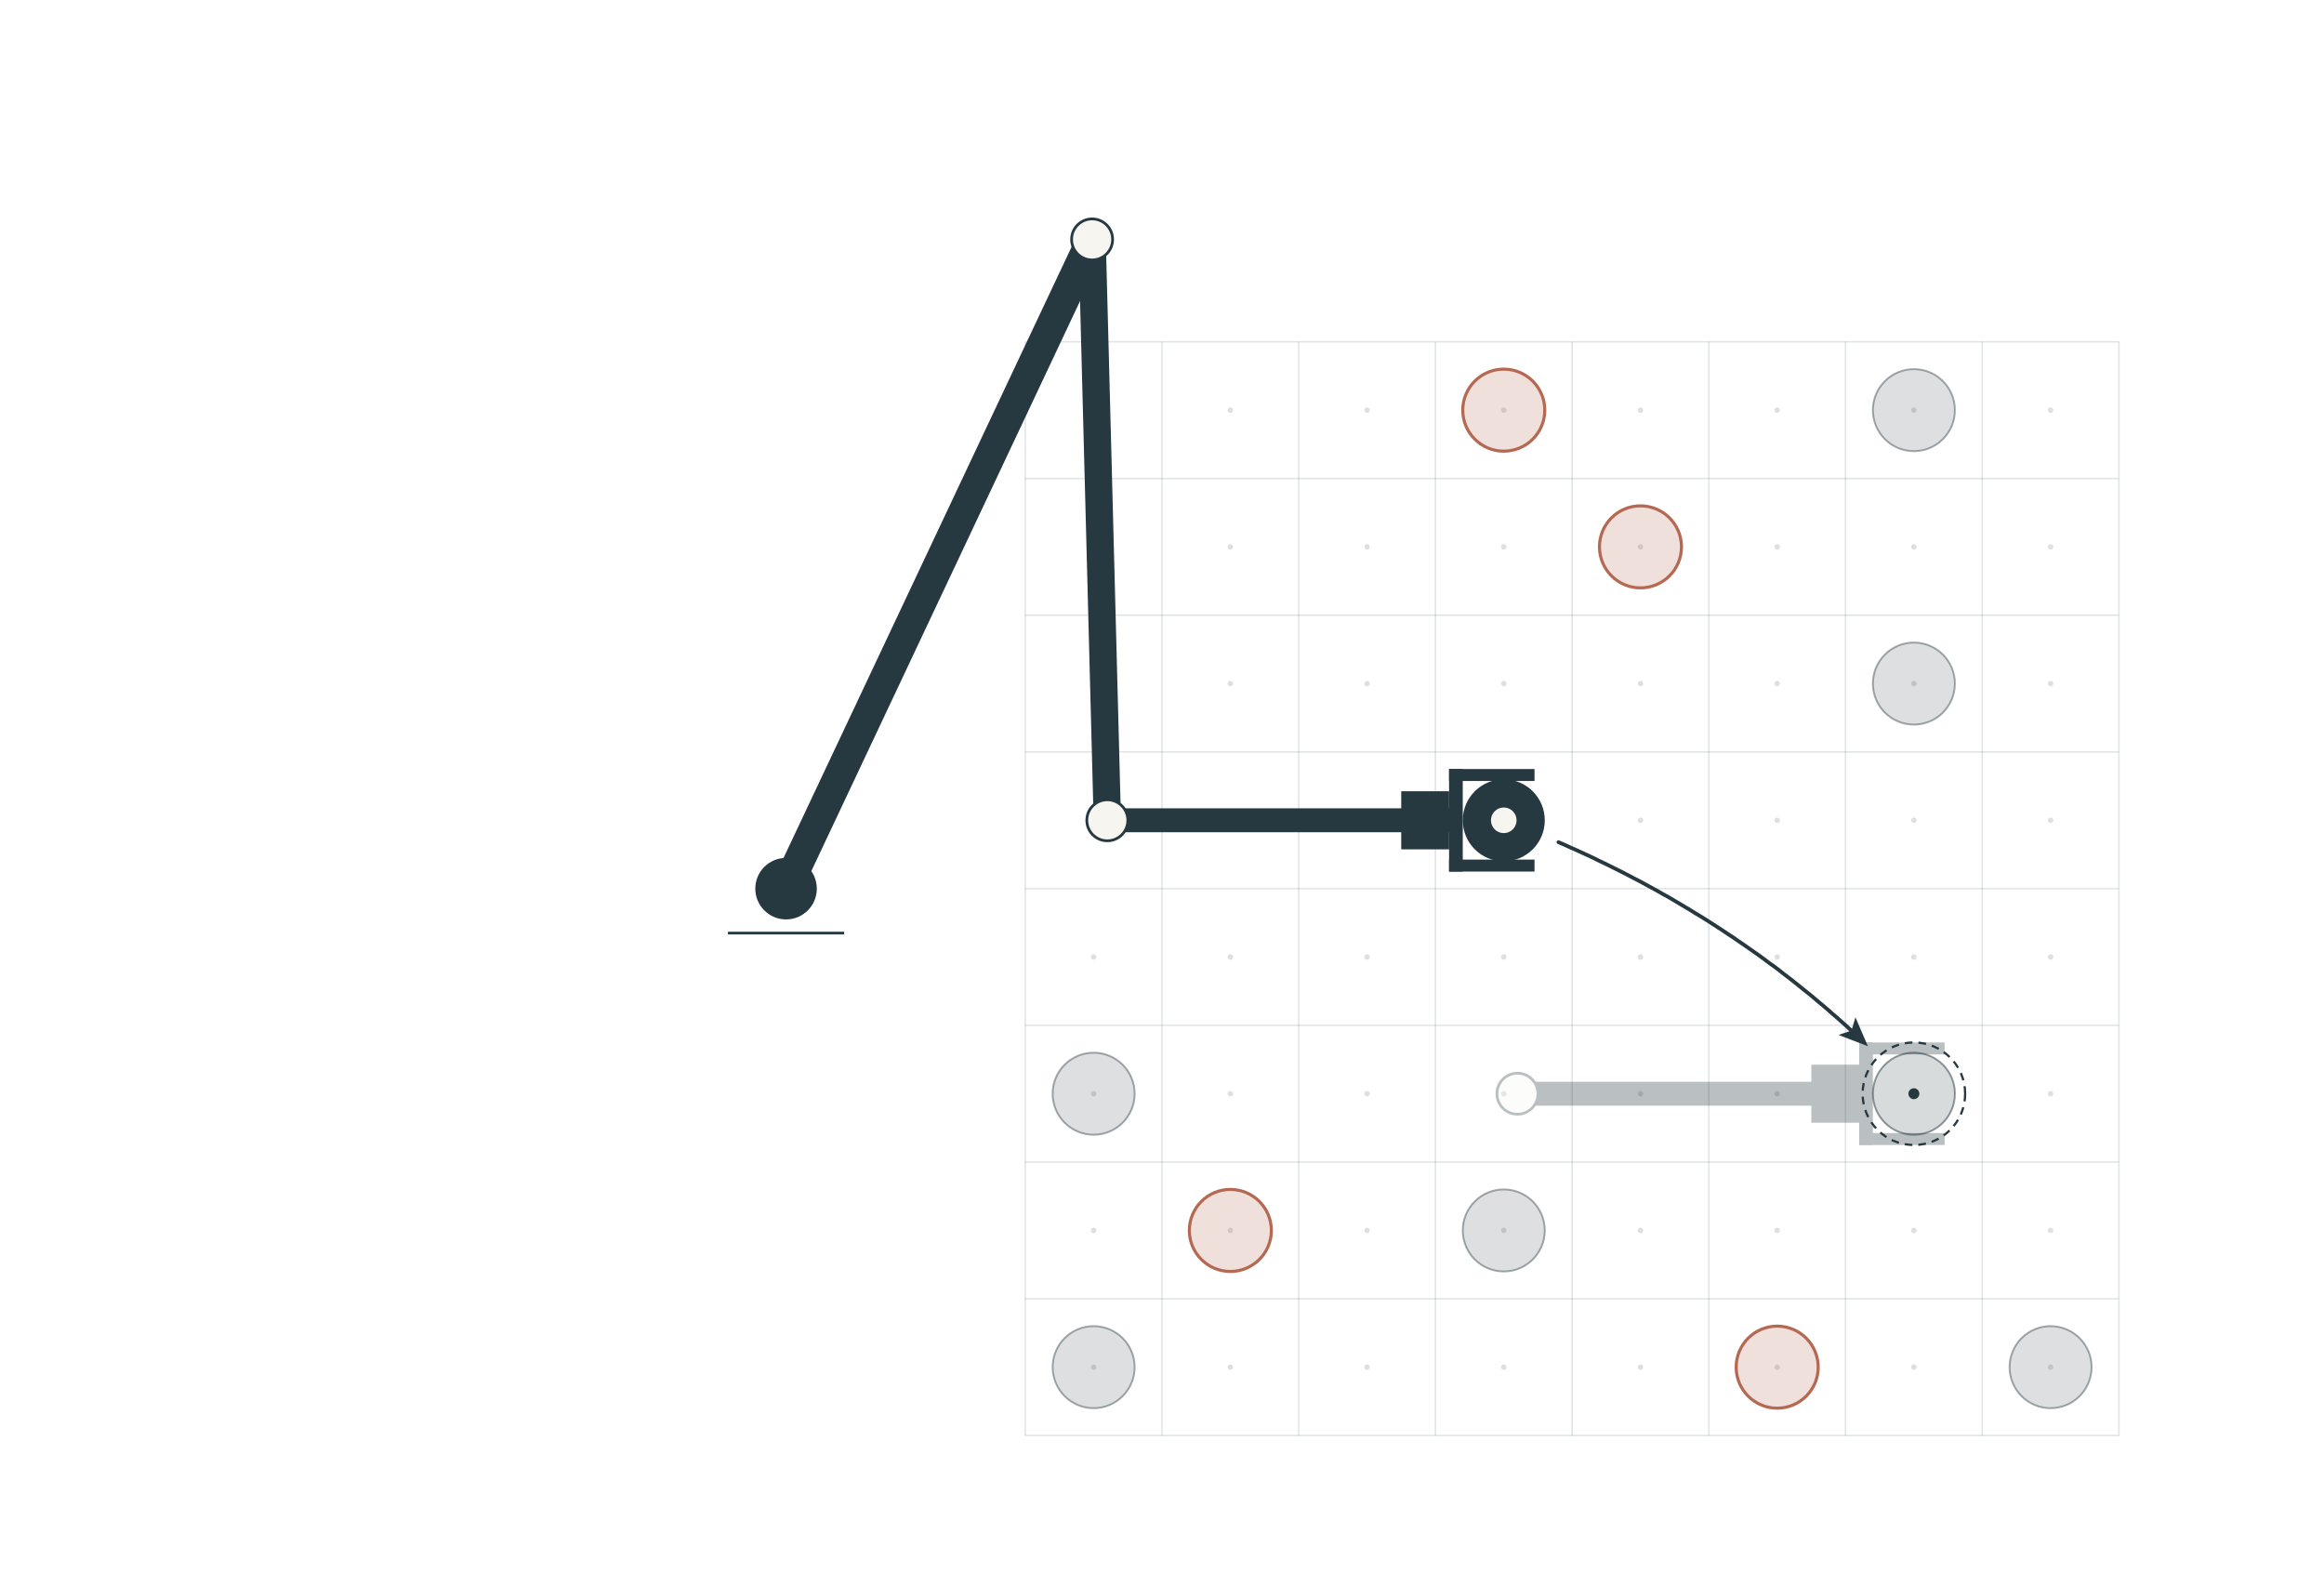
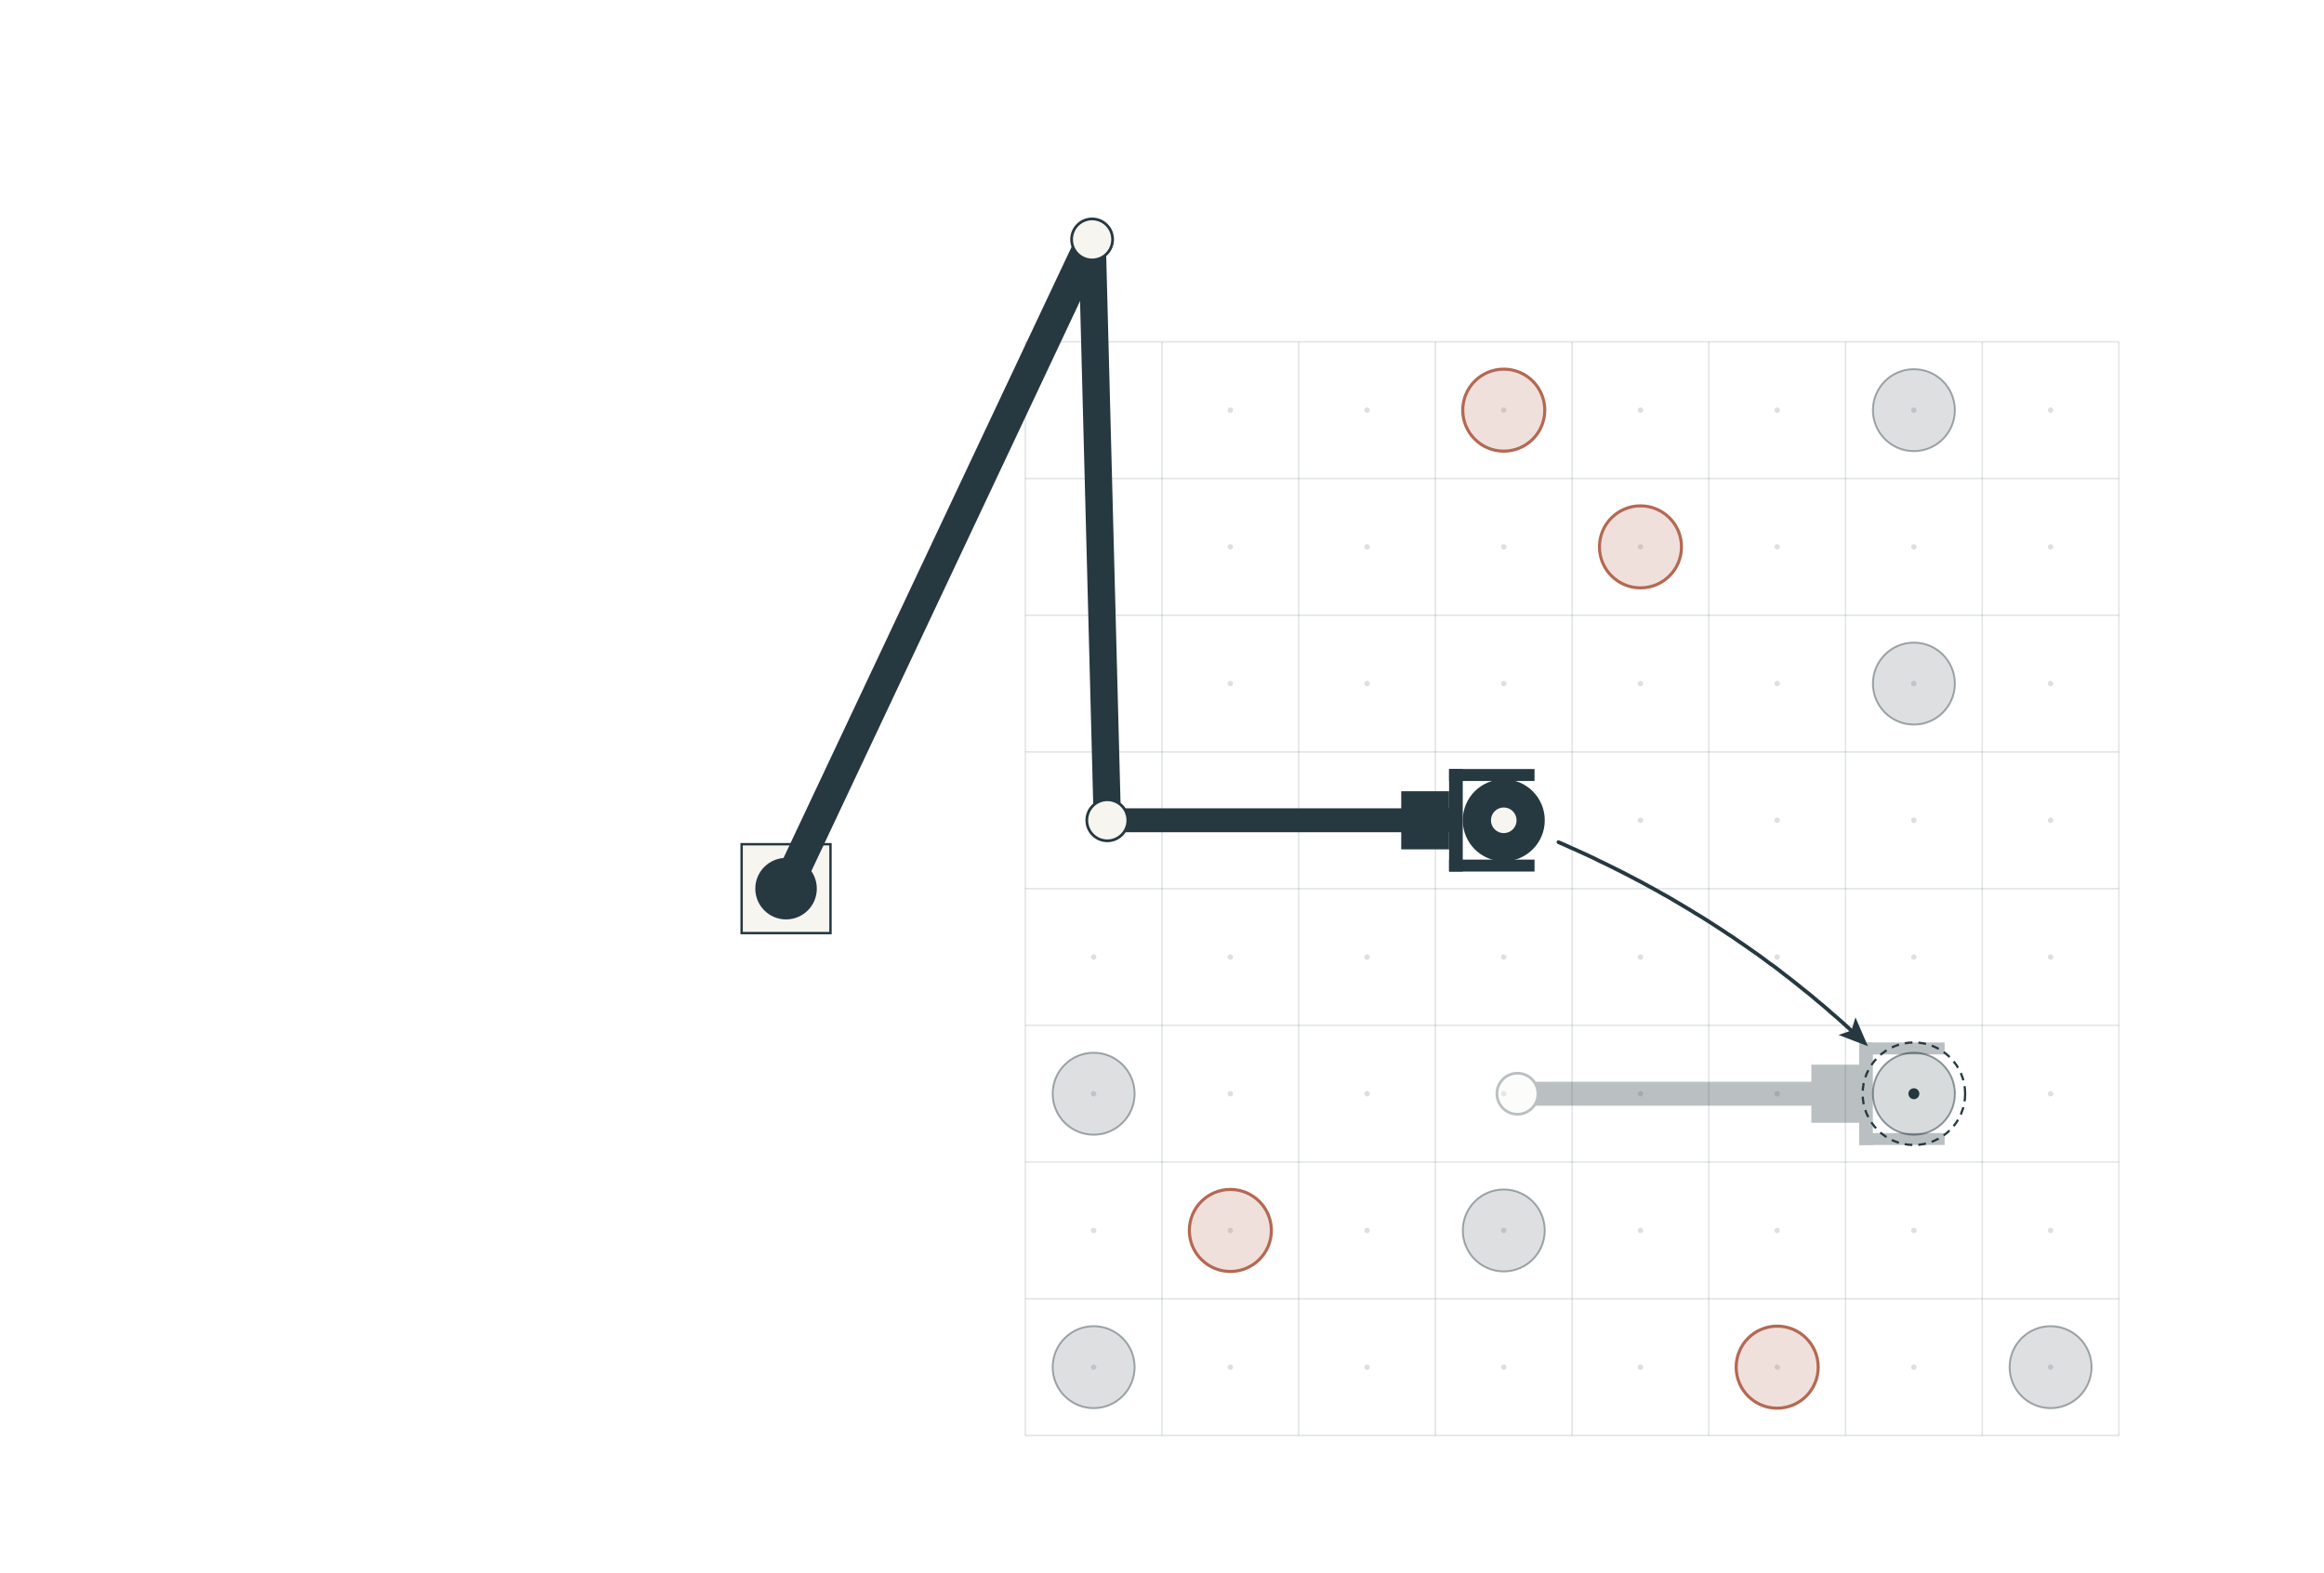
<svg xmlns="http://www.w3.org/2000/svg" viewBox="0 0 1360 920" width="1360" height="920" fill="none" shape-rendering="geometricPrecision">
  <g id="lattice">
    <g id="lattice-lines" stroke="#263840" stroke-width="0.9" stroke-opacity="0.13" fill="none">
      <path d="M600,840 L600,200" />
      <path d="M680,840 L680,200" />
      <path d="M760,840 L760,200" />
      <path d="M840,840 L840,200" />
      <path d="M920,840 L920,200" />
      <path d="M1000,840 L1000,200" />
      <path d="M1080,840 L1080,200" />
      <path d="M1160,840 L1160,200" />
      <path d="M1240,840 L1240,200" />
      <path d="M600,840 L1240,840" />
      <path d="M600,760 L1240,760" />
      <path d="M600,680 L1240,680" />
      <path d="M600,600 L1240,600" />
      <path d="M600,520 L1240,520" />
      <path d="M600,440 L1240,440" />
      <path d="M600,360 L1240,360" />
      <path d="M600,280 L1240,280" />
      <path d="M600,200 L1240,200" />
    </g>
    <g id="lattice-centres">
      <circle cx="640" cy="800" r="1.6" fill="#263840" fill-opacity="0.16" />
      <circle cx="720" cy="800" r="1.6" fill="#263840" fill-opacity="0.16" />
      <circle cx="800" cy="800" r="1.6" fill="#263840" fill-opacity="0.16" />
      <circle cx="880" cy="800" r="1.6" fill="#263840" fill-opacity="0.16" />
      <circle cx="960" cy="800" r="1.6" fill="#263840" fill-opacity="0.16" />
      <circle cx="1040" cy="800" r="1.6" fill="#263840" fill-opacity="0.16" />
      <circle cx="1120" cy="800" r="1.6" fill="#263840" fill-opacity="0.16" />
      <circle cx="1200" cy="800" r="1.6" fill="#263840" fill-opacity="0.16" />
      <circle cx="640" cy="720" r="1.6" fill="#263840" fill-opacity="0.16" />
      <circle cx="720" cy="720" r="1.6" fill="#263840" fill-opacity="0.16" />
      <circle cx="800" cy="720" r="1.6" fill="#263840" fill-opacity="0.16" />
      <circle cx="880" cy="720" r="1.6" fill="#263840" fill-opacity="0.16" />
      <circle cx="960" cy="720" r="1.6" fill="#263840" fill-opacity="0.16" />
      <circle cx="1040" cy="720" r="1.6" fill="#263840" fill-opacity="0.16" />
      <circle cx="1120" cy="720" r="1.6" fill="#263840" fill-opacity="0.16" />
      <circle cx="1200" cy="720" r="1.6" fill="#263840" fill-opacity="0.16" />
      <circle cx="640" cy="640" r="1.6" fill="#263840" fill-opacity="0.16" />
      <circle cx="720" cy="640" r="1.6" fill="#263840" fill-opacity="0.16" />
      <circle cx="800" cy="640" r="1.6" fill="#263840" fill-opacity="0.16" />
      <circle cx="880" cy="640" r="1.6" fill="#263840" fill-opacity="0.16" />
      <circle cx="960" cy="640" r="1.6" fill="#263840" fill-opacity="0.16" />
      <circle cx="1040" cy="640" r="1.6" fill="#263840" fill-opacity="0.16" />
      <circle cx="1120" cy="640" r="1.6" fill="#263840" fill-opacity="0.16" />
      <circle cx="1200" cy="640" r="1.6" fill="#263840" fill-opacity="0.16" />
      <circle cx="640" cy="560" r="1.6" fill="#263840" fill-opacity="0.16" />
      <circle cx="720" cy="560" r="1.6" fill="#263840" fill-opacity="0.16" />
      <circle cx="800" cy="560" r="1.6" fill="#263840" fill-opacity="0.16" />
      <circle cx="880" cy="560" r="1.6" fill="#263840" fill-opacity="0.16" />
      <circle cx="960" cy="560" r="1.6" fill="#263840" fill-opacity="0.16" />
      <circle cx="1040" cy="560" r="1.6" fill="#263840" fill-opacity="0.16" />
      <circle cx="1120" cy="560" r="1.6" fill="#263840" fill-opacity="0.16" />
      <circle cx="1200" cy="560" r="1.6" fill="#263840" fill-opacity="0.16" />
      <circle cx="640" cy="480" r="1.6" fill="#263840" fill-opacity="0.16" />
      <circle cx="720" cy="480" r="1.6" fill="#263840" fill-opacity="0.16" />
      <circle cx="800" cy="480" r="1.6" fill="#263840" fill-opacity="0.16" />
      <circle cx="880" cy="480" r="1.6" fill="#263840" fill-opacity="0.16" />
      <circle cx="960" cy="480" r="1.6" fill="#263840" fill-opacity="0.16" />
      <circle cx="1040" cy="480" r="1.6" fill="#263840" fill-opacity="0.16" />
      <circle cx="1120" cy="480" r="1.6" fill="#263840" fill-opacity="0.16" />
      <circle cx="1200" cy="480" r="1.6" fill="#263840" fill-opacity="0.16" />
      <circle cx="640" cy="400" r="1.6" fill="#263840" fill-opacity="0.16" />
      <circle cx="720" cy="400" r="1.6" fill="#263840" fill-opacity="0.16" />
      <circle cx="800" cy="400" r="1.6" fill="#263840" fill-opacity="0.16" />
      <circle cx="880" cy="400" r="1.6" fill="#263840" fill-opacity="0.16" />
      <circle cx="960" cy="400" r="1.6" fill="#263840" fill-opacity="0.16" />
      <circle cx="1040" cy="400" r="1.6" fill="#263840" fill-opacity="0.16" />
      <circle cx="1120" cy="400" r="1.6" fill="#263840" fill-opacity="0.16" />
      <circle cx="1200" cy="400" r="1.6" fill="#263840" fill-opacity="0.16" />
      <circle cx="640" cy="320" r="1.6" fill="#263840" fill-opacity="0.16" />
      <circle cx="720" cy="320" r="1.6" fill="#263840" fill-opacity="0.16" />
      <circle cx="800" cy="320" r="1.6" fill="#263840" fill-opacity="0.16" />
      <circle cx="880" cy="320" r="1.6" fill="#263840" fill-opacity="0.16" />
      <circle cx="960" cy="320" r="1.6" fill="#263840" fill-opacity="0.16" />
      <circle cx="1040" cy="320" r="1.6" fill="#263840" fill-opacity="0.16" />
      <circle cx="1120" cy="320" r="1.6" fill="#263840" fill-opacity="0.16" />
      <circle cx="1200" cy="320" r="1.6" fill="#263840" fill-opacity="0.16" />
      <circle cx="640" cy="240" r="1.6" fill="#263840" fill-opacity="0.16" />
      <circle cx="720" cy="240" r="1.6" fill="#263840" fill-opacity="0.16" />
      <circle cx="800" cy="240" r="1.6" fill="#263840" fill-opacity="0.16" />
      <circle cx="880" cy="240" r="1.6" fill="#263840" fill-opacity="0.16" />
      <circle cx="960" cy="240" r="1.6" fill="#263840" fill-opacity="0.16" />
      <circle cx="1040" cy="240" r="1.6" fill="#263840" fill-opacity="0.16" />
      <circle cx="1120" cy="240" r="1.6" fill="#263840" fill-opacity="0.16" />
      <circle cx="1200" cy="240" r="1.6" fill="#263840" fill-opacity="0.16" />
    </g>
  </g>
  <g id="goal">
    <circle cx="1120" cy="640" r="30" fill="none" stroke="#263840" stroke-width="1.3" stroke-dasharray="4.5 3.5" />
    <circle cx="1120" cy="640" r="3.2" fill="#263840" />
  </g>
  <g id="discs-context">
    <circle cx="1120" cy="240" r="24" id="c0" fill="#263840" fill-opacity="0.16" stroke="#263840" stroke-opacity="0.42" stroke-width="1.1" />
    <circle cx="1120" cy="400" r="24" id="c1" fill="#263840" fill-opacity="0.16" stroke="#263840" stroke-opacity="0.42" stroke-width="1.1" />
    <circle cx="640" cy="800" r="24" id="c2" fill="#263840" fill-opacity="0.16" stroke="#263840" stroke-opacity="0.42" stroke-width="1.1" />
    <circle cx="880" cy="720" r="24" id="c3" fill="#263840" fill-opacity="0.16" stroke="#263840" stroke-opacity="0.42" stroke-width="1.1" />
    <circle cx="1200" cy="800" r="24" id="c4" fill="#263840" fill-opacity="0.16" stroke="#263840" stroke-opacity="0.42" stroke-width="1.1" />
    <circle cx="640" cy="640" r="24" id="c5" fill="#263840" fill-opacity="0.16" stroke="#263840" stroke-opacity="0.42" stroke-width="1.1" />
  </g>
  <g id="blockers-parked">
    <circle cx="880" cy="240" r="24" id="b1-parked" fill="#B56852" fill-opacity="0.20" stroke="#B56852" stroke-width="1.8" />
    <circle cx="720" cy="720" r="24" id="b2-parked" fill="#B56852" fill-opacity="0.20" stroke="#B56852" stroke-width="1.8" />
    <circle cx="960" cy="320" r="24" id="b3-parked" fill="#B56852" fill-opacity="0.20" stroke="#B56852" stroke-width="1.8" />
    <circle cx="1040" cy="800" r="24" id="b4-parked" fill="#B56852" fill-opacity="0.20" stroke="#B56852" stroke-width="1.8" />
  </g>
  <circle cx="1120" cy="640" r="24" id="target-ghost" fill="#263840" fill-opacity="0.18" stroke="#263840" stroke-opacity="0.5" stroke-width="1.1" />
  <g id="tool-at-goal" opacity="0.32">
    <path d="M888,640 L1088,640" stroke="#263840" stroke-width="14" stroke-linecap="round" />
    <rect x="-14" y="-17" width="28" height="34" transform="translate(1074 640) rotate(-0)" fill="#263840" />
    <rect x="-4" y="-30" width="8" height="60" transform="translate(1092 640) rotate(-0)" fill="#263840" />
    <rect x="-25" y="-3.5" width="50" height="7" transform="translate(1113 666.5) rotate(-0)" fill="#263840" />
    <rect x="-25" y="-3.5" width="50" height="7" transform="translate(1113 613.5) rotate(-0)" fill="#263840" />
    <circle cx="888" cy="640" r="12" fill="#F7F5F0" stroke="#263840" stroke-width="1.6" />
  </g>
  <g id="transfer-path">
    <path d="M912,492.8 L915.5,494.3 L919,495.9 L922.4,497.4 L925.9,499 L929.4,500.6 L932.8,502.2 L936.2,503.9 L939.6,505.5 L943,507.2 L946.4,508.9 L949.8,510.6 L953.1,512.3 L956.5,514.1 L959.8,515.8 L963.1,517.6 L966.4,519.4 L969.7,521.2 L973,523.1 L976.3,524.9 L979.5,526.8 L982.7,528.7 L985.9,530.6 L989.1,532.5 L992.3,534.5 L995.5,536.4 L998.7,538.4 L1001.8,540.4 L1004.9,542.4 L1008,544.4 L1011.1,546.5 L1014.2,548.5 L1017.2,550.6 L1020.3,552.7 L1023.3,554.8 L1026.3,556.9 L1029.3,559 L1032.3,561.2 L1035.2,563.4 L1038.2,565.5 L1041.1,567.7 L1044,570 L1046.9,572.2 L1049.7,574.4 L1052.6,576.7 L1055.4,579 L1058.2,581.2 L1061,583.5 L1063.8,585.9 L1066.6,588.2 L1069.3,590.5 L1072,592.9 L1074.7,595.2 L1077.4,597.6 L1080.1,600 L1082.7,602.4 L1085.4,604.8" stroke="#263840" stroke-width="2.2" stroke-linecap="round" fill="none" />
    <path d="M1093.1,612.2 L1085.8,595.3 L1083.5,603 L1075.9,605.6 L1093.1,612.2" fill="#263840" />
  </g>
  <g id="target">
    <circle cx="880" cy="480" r="24" fill="#263840" />
    <circle cx="880" cy="480" r="7.5" fill="#F7F5F0" />
  </g>
  <g id="robot-grasp" opacity="1">
-     <path d="M426,546 L494,546" stroke="#263840" stroke-width="1.6" />
+     <rect x="-26" y="-26" width="52" height="52" transform="translate(460 520) rotate(-0)" fill="#F7F5F0" stroke="#263840" stroke-width="1.4" />
    <circle cx="460" cy="520" r="18" fill="#263840" />
    <circle cx="460" cy="520" r="5.5" fill="#F7F5F0" />
    <path d="M460,520 L639.1,140.1" stroke="#263840" stroke-width="18" stroke-linecap="round" />
    <path d="M639.1,140.1 L648,480" stroke="#263840" stroke-width="16" stroke-linecap="round" />
    <path d="M648,480 L848,480" stroke="#263840" stroke-width="14" stroke-linecap="round" />
    <rect x="-14" y="-17" width="28" height="34" transform="translate(834 480) rotate(-0)" fill="#263840" />
    <rect x="-4" y="-30" width="8" height="60" transform="translate(852 480) rotate(-0)" fill="#263840" />
    <rect x="-25" y="-3.5" width="50" height="7" transform="translate(873 506.5) rotate(-0)" fill="#263840" />
    <rect x="-25" y="-3.5" width="50" height="7" transform="translate(873 453.5) rotate(-0)" fill="#263840" />
    <circle cx="639.1" cy="140.1" r="12" fill="#F7F5F0" stroke="#263840" stroke-width="1.6" />
    <circle cx="648" cy="480" r="12" fill="#F7F5F0" stroke="#263840" stroke-width="1.6" />
  </g>
</svg>
